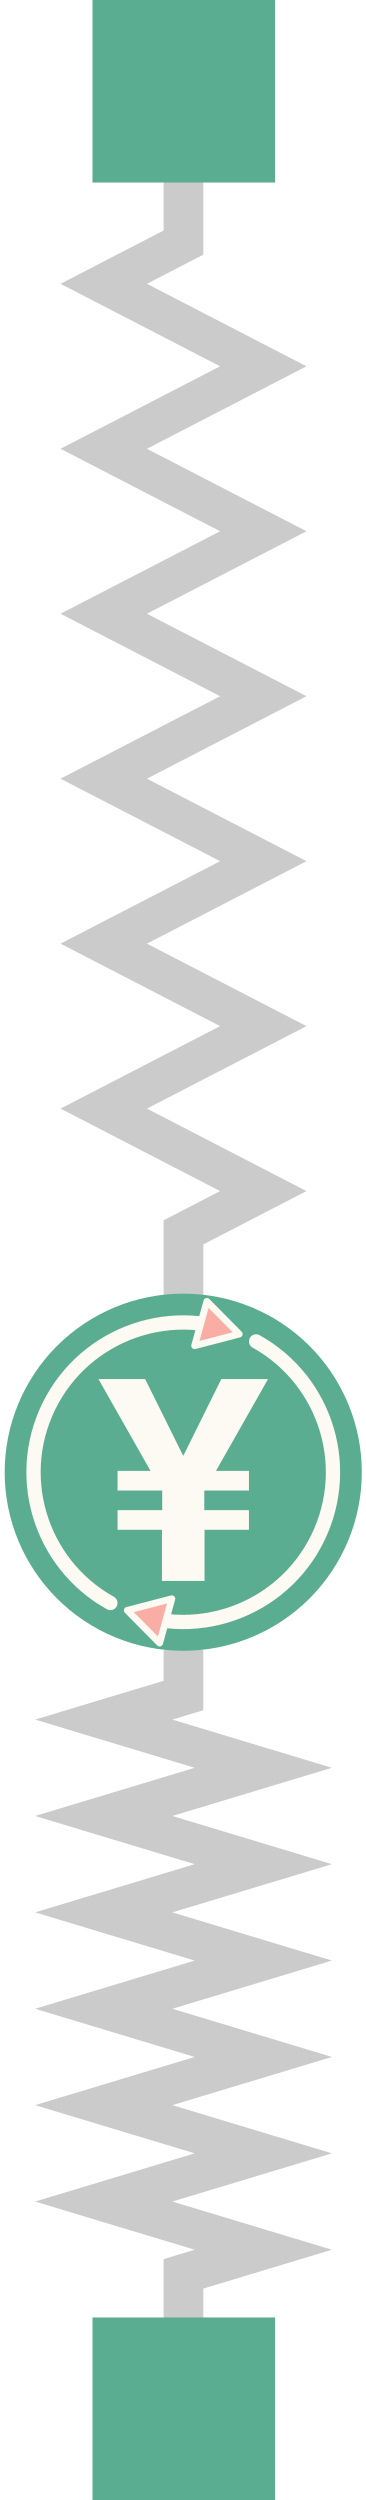
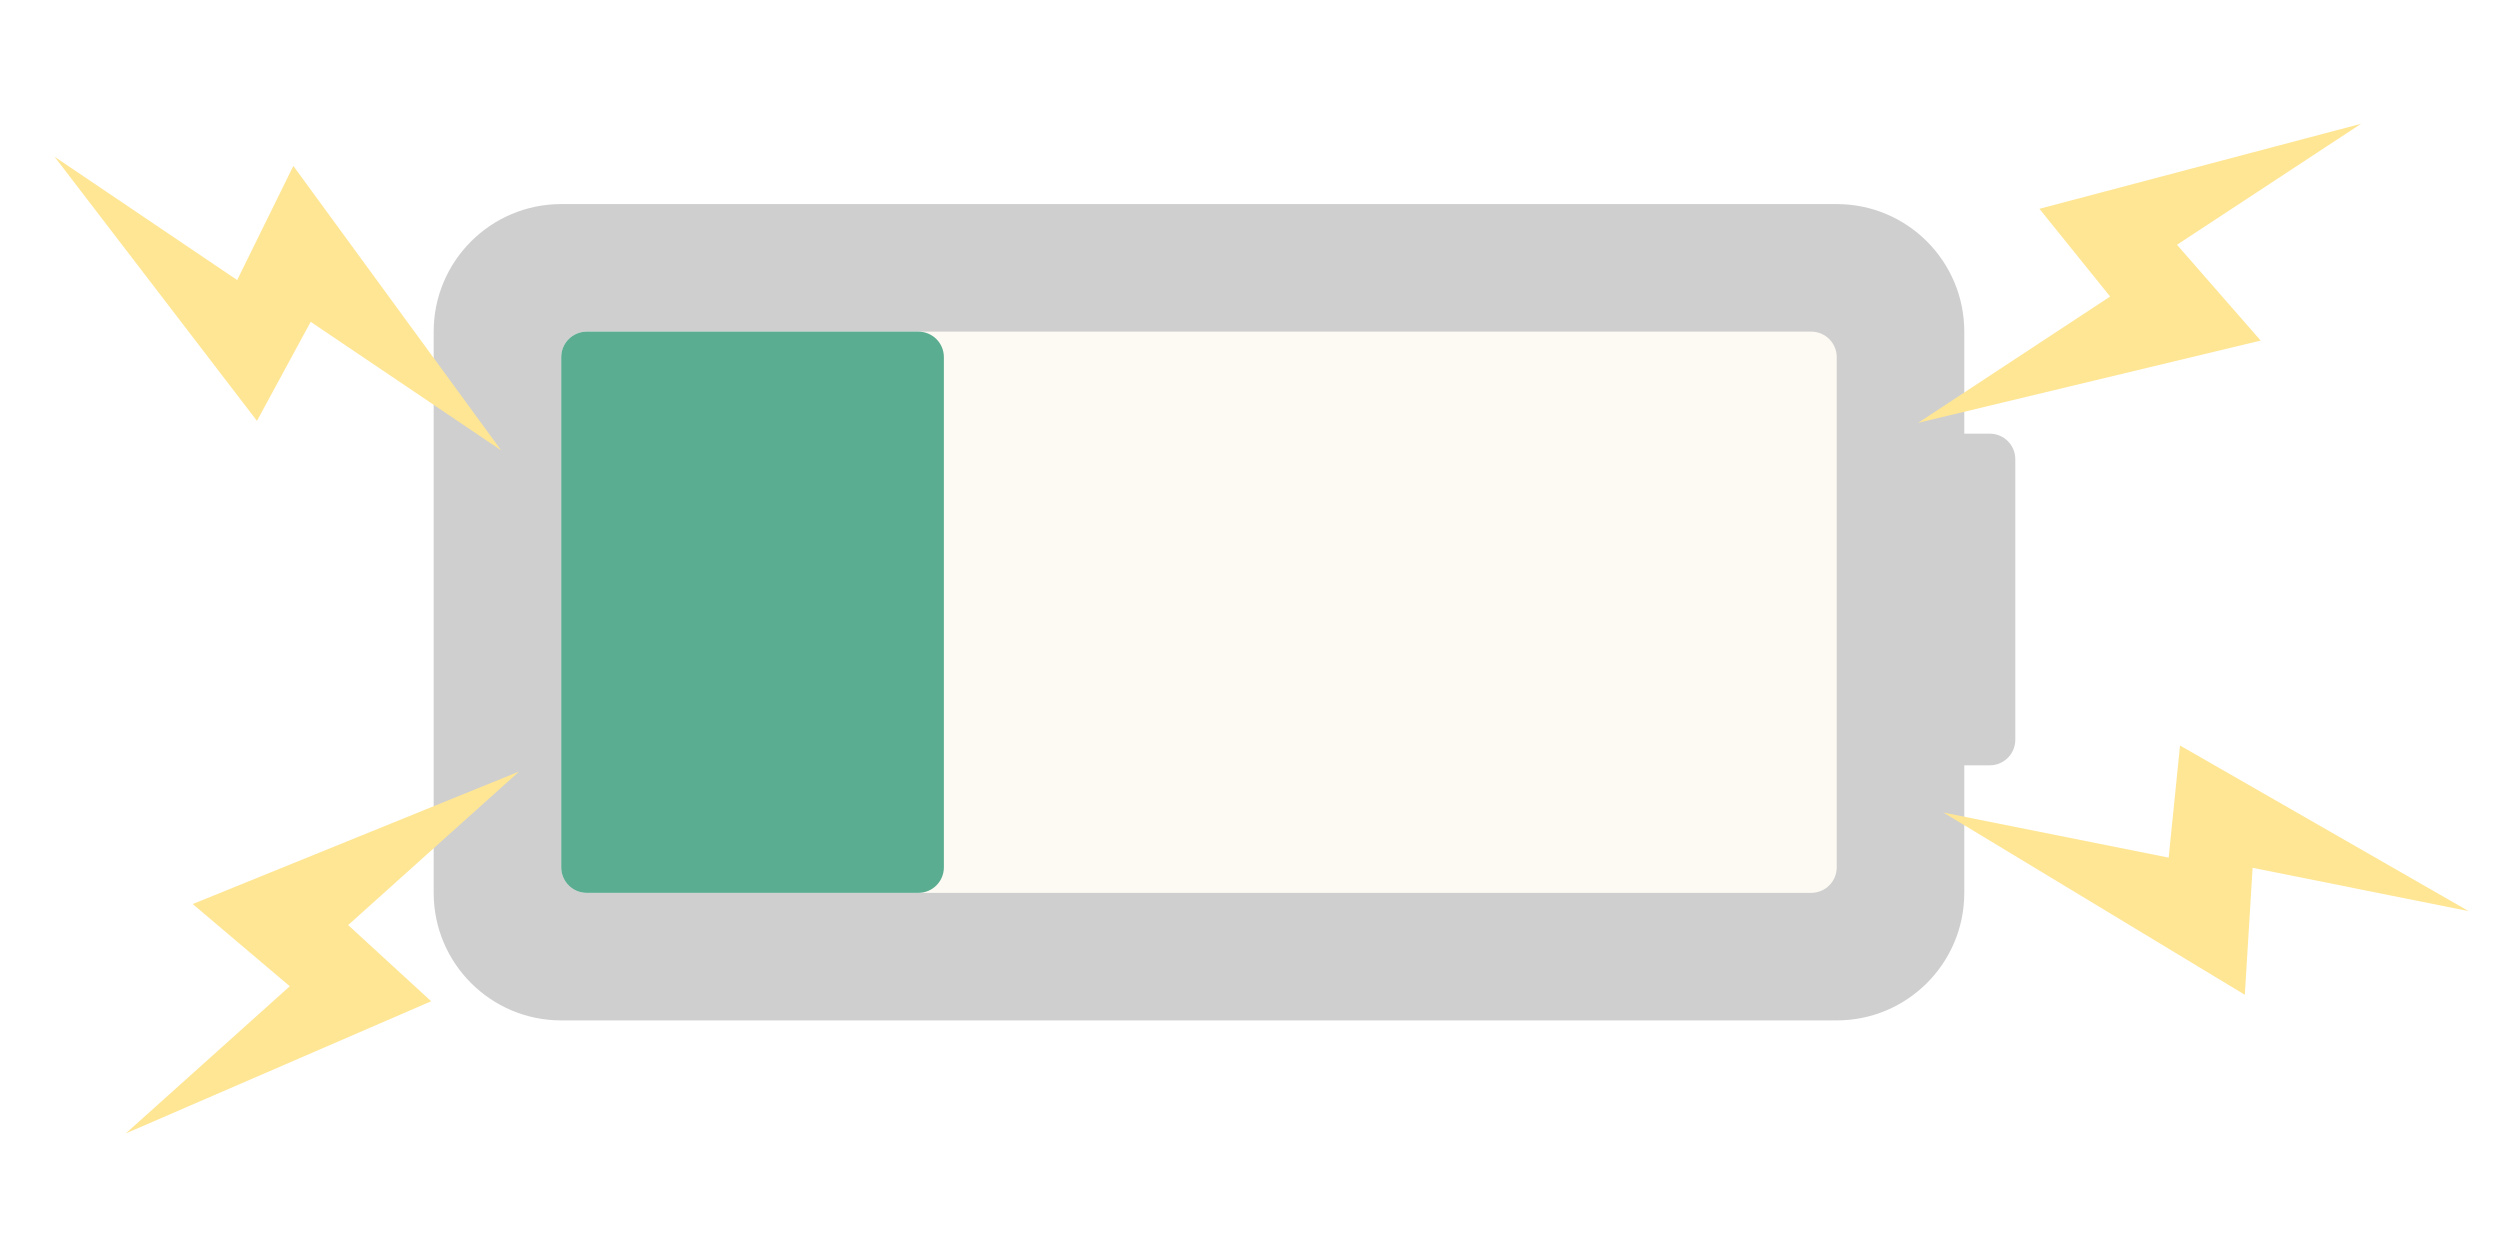
- <svg xmlns="http://www.w3.org/2000/svg" width="46" height="315" viewBox="0 0 46 315" fill="none">
-   <path d="M23.119 25.03V30.565L13.068 35.761L33.171 46.153L13.068 56.546L33.171 66.938L13.068 77.33L33.171 87.723L13.068 98.115L33.171 108.507L13.068 118.9L33.171 129.292L13.068 139.684L33.171 150.077L23.119 155.273V160.808" stroke="#CBCBCB" stroke-width="5" stroke-linecap="square" />
-   <path d="M23.119 210.398V213.632L13.068 216.668L33.171 222.741L13.068 228.813L33.171 234.886L13.068 240.958L33.171 247.031L13.068 253.103L33.171 259.176L13.068 265.248L33.171 271.321L13.068 277.393L33.171 283.466L23.119 286.502V289.736" stroke="#CBCBCB" stroke-width="5" stroke-linecap="square" />
-   <path d="M45.589 185.5C45.589 191.467 43.218 197.19 38.999 201.41C34.779 205.629 29.056 208 23.089 208C17.122 208 11.399 205.629 7.179 201.41C2.959 197.19 0.589 191.467 0.589 185.5C0.589 179.533 2.959 173.81 7.179 169.59C11.399 165.371 17.122 163 23.089 163C29.056 163 34.779 165.371 38.999 169.59C43.218 173.81 45.589 179.533 45.589 185.5Z" fill="#5BAD92" />
-   <path d="M32.022 168.154C31.792 168.219 31.598 168.373 31.482 168.582C31.366 168.79 31.338 169.037 31.404 169.266C31.469 169.496 31.623 169.69 31.832 169.806C32.363 170.1 32.873 170.419 33.363 170.76C33.853 171.101 34.322 171.463 34.77 171.846C35.217 172.229 35.643 172.631 36.047 173.052C36.451 173.473 36.832 173.911 37.191 174.366C37.549 174.821 37.885 175.293 38.196 175.778C38.508 176.263 38.795 176.763 39.059 177.274C39.322 177.786 39.56 178.31 39.773 178.844C39.986 179.378 40.174 179.922 40.335 180.474C40.496 181.026 40.631 181.587 40.739 182.153C40.847 182.72 40.928 183.292 40.981 183.869C41.034 184.446 41.059 185.027 41.056 185.61C41.053 186.194 41.021 186.779 40.96 187.365C40.898 187.95 40.808 188.536 40.687 189.12C40.566 189.705 40.415 190.287 40.233 190.867C40.051 191.446 39.838 192.022 39.593 192.592C39.348 193.162 39.077 193.713 38.782 194.244C38.487 194.775 38.168 195.285 37.828 195.775C37.487 196.265 37.125 196.734 36.742 197.181C36.742 197.181 36.742 197.182 36.742 197.182C36.359 197.629 35.957 198.055 35.536 198.459C35.115 198.863 34.676 199.244 34.221 199.603C33.766 199.961 33.295 200.297 32.81 200.608C32.325 200.92 31.825 201.208 31.314 201.471C30.802 201.734 30.278 201.973 29.744 202.186C29.21 202.399 28.666 202.586 28.114 202.748C27.562 202.909 27.002 203.044 26.435 203.152C25.869 203.26 25.296 203.341 24.719 203.394C24.142 203.447 23.562 203.472 22.978 203.469C22.395 203.466 21.81 203.434 21.224 203.372C20.639 203.311 20.053 203.22 19.469 203.1C18.884 202.979 18.302 202.828 17.723 202.646C17.61 202.61 17.491 202.597 17.373 202.608C17.256 202.618 17.141 202.652 17.036 202.706C16.932 202.761 16.839 202.836 16.763 202.926C16.687 203.017 16.63 203.122 16.594 203.234C16.559 203.347 16.546 203.466 16.556 203.583C16.567 203.701 16.6 203.816 16.655 203.92C16.709 204.025 16.784 204.118 16.875 204.194C16.965 204.27 17.07 204.327 17.183 204.363C17.82 204.563 18.461 204.729 19.104 204.862C19.747 204.995 20.392 205.095 21.037 205.163C21.682 205.23 22.326 205.265 22.968 205.269C23.61 205.273 24.25 205.245 24.884 205.186C25.519 205.128 26.149 205.039 26.772 204.92C27.395 204.801 28.012 204.653 28.619 204.475C29.226 204.298 29.824 204.092 30.411 203.857C30.998 203.623 31.574 203.361 32.137 203.072C32.7 202.782 33.249 202.466 33.783 202.123C34.316 201.78 34.835 201.411 35.335 201.017C35.836 200.622 36.319 200.202 36.782 199.758C37.245 199.313 37.689 198.844 38.11 198.351C38.531 197.858 38.931 197.342 39.306 196.803C39.681 196.264 40.031 195.702 40.355 195.118C40.68 194.534 40.977 193.929 41.246 193.302C41.515 192.676 41.75 192.043 41.95 191.406C42.15 190.77 42.316 190.128 42.45 189.485C42.583 188.842 42.682 188.197 42.75 187.552C42.75 187.552 42.75 187.552 42.75 187.552C42.817 186.907 42.852 186.262 42.856 185.62C42.86 184.978 42.832 184.339 42.774 183.704C42.715 183.069 42.626 182.439 42.507 181.816C42.389 181.193 42.24 180.577 42.063 179.97C41.886 179.362 41.679 178.764 41.445 178.177C41.211 177.59 40.949 177.014 40.66 176.451C40.37 175.889 40.054 175.339 39.711 174.805C39.368 174.272 38.999 173.753 38.605 173.253C38.21 172.752 37.79 172.269 37.346 171.806C36.901 171.342 36.432 170.899 35.939 170.478C35.447 170.056 34.93 169.657 34.391 169.282C33.852 168.907 33.29 168.556 32.706 168.232C32.498 168.116 32.251 168.088 32.022 168.154V168.154Z" fill="#FCFAF2" />
-   <path d="M23.21 165.731C22.568 165.728 21.928 165.756 21.294 165.814C20.659 165.872 20.029 165.961 19.406 166.08C18.782 166.199 18.166 166.348 17.559 166.525C16.952 166.702 16.354 166.909 15.767 167.143C15.179 167.377 14.604 167.639 14.041 167.928C13.478 168.218 12.929 168.534 12.395 168.877C11.861 169.22 11.343 169.589 10.843 169.983C10.342 170.378 9.859 170.798 9.396 171.243C8.932 171.687 8.489 172.156 8.068 172.649C7.646 173.142 7.247 173.658 6.872 174.197C6.497 174.737 6.147 175.299 5.822 175.883C5.498 176.466 5.201 177.072 4.931 177.698C4.662 178.324 4.428 178.957 4.228 179.594C4.028 180.231 3.861 180.872 3.728 181.515C3.595 182.158 3.496 182.803 3.428 183.448C3.361 184.093 3.325 184.738 3.322 185.38C3.318 186.022 3.346 186.661 3.404 187.296C3.463 187.931 3.552 188.561 3.671 189.184C3.789 189.807 3.938 190.424 4.115 191.031C4.292 191.638 4.499 192.236 4.733 192.823C4.967 193.41 5.229 193.986 5.518 194.549C5.808 195.112 6.124 195.661 6.467 196.195C6.81 196.729 7.179 197.247 7.573 197.748C7.968 198.248 8.388 198.731 8.832 199.195C9.277 199.658 9.746 200.101 10.239 200.522C10.731 200.944 11.248 201.343 11.787 201.718C12.326 202.093 12.888 202.444 13.472 202.768C13.68 202.884 13.927 202.912 14.156 202.847C14.386 202.781 14.58 202.627 14.695 202.418C14.811 202.21 14.84 201.964 14.774 201.734C14.709 201.505 14.555 201.311 14.346 201.195C13.815 200.9 13.305 200.581 12.815 200.24C12.325 199.9 11.856 199.537 11.408 199.155C10.961 198.772 10.535 198.369 10.131 197.948C9.727 197.528 9.346 197.089 8.987 196.634C8.629 196.179 8.293 195.707 7.982 195.222C7.67 194.737 7.382 194.237 7.119 193.726C6.856 193.214 6.618 192.69 6.405 192.157C6.192 191.623 6.004 191.078 5.843 190.526C5.682 189.974 5.547 189.414 5.439 188.847C5.331 188.281 5.25 187.708 5.197 187.131C5.144 186.554 5.118 185.973 5.122 185.39C5.125 184.807 5.157 184.221 5.218 183.636C5.279 183.05 5.37 182.464 5.491 181.88C5.612 181.296 5.763 180.713 5.945 180.134C6.127 179.554 6.34 178.979 6.585 178.408C6.83 177.838 7.101 177.287 7.396 176.756C7.691 176.226 8.009 175.715 8.35 175.225C8.691 174.735 9.053 174.266 9.436 173.819C9.819 173.371 10.221 172.945 10.642 172.541C11.063 172.137 11.502 171.756 11.957 171.397C12.412 171.039 12.883 170.703 13.368 170.392C13.853 170.08 14.353 169.792 14.864 169.529C15.376 169.266 15.9 169.028 16.433 168.815C16.967 168.602 17.512 168.414 18.064 168.253C18.616 168.091 19.176 167.956 19.743 167.848C20.309 167.74 20.882 167.66 21.459 167.606C22.035 167.553 22.616 167.528 23.2 167.531C23.783 167.535 24.368 167.566 24.954 167.628C25.539 167.689 26.125 167.78 26.709 167.901C27.294 168.021 27.876 168.172 28.455 168.355C28.568 168.39 28.687 168.403 28.804 168.393C28.922 168.382 29.037 168.349 29.142 168.294C29.246 168.239 29.339 168.165 29.415 168.074C29.491 167.983 29.548 167.879 29.584 167.766C29.619 167.653 29.632 167.535 29.622 167.417C29.611 167.299 29.578 167.185 29.523 167.08C29.469 166.975 29.394 166.882 29.303 166.806C29.213 166.73 29.108 166.673 28.995 166.637C28.358 166.437 27.717 166.271 27.074 166.138C26.431 166.005 25.786 165.905 25.141 165.838C24.496 165.77 23.852 165.735 23.21 165.731Z" fill="#FCFAF2" />
-   <path d="M30.144 168.096L24.525 169.559L26.064 163.973L30.144 168.096Z" fill="#F9AEA5" />
-   <path d="M26.104 163.546C26.003 163.537 25.902 163.563 25.819 163.62C25.736 163.678 25.676 163.762 25.649 163.859L24.111 169.445C24.091 169.518 24.091 169.595 24.11 169.667C24.129 169.74 24.167 169.807 24.22 169.86C24.273 169.914 24.339 169.952 24.412 169.972C24.484 169.992 24.561 169.993 24.634 169.974L30.252 168.511C30.325 168.492 30.392 168.454 30.445 168.401C30.499 168.349 30.538 168.283 30.558 168.21C30.578 168.138 30.578 168.061 30.559 167.988C30.54 167.915 30.502 167.849 30.449 167.795L26.369 163.672C26.298 163.6 26.204 163.556 26.104 163.546ZM26.281 164.802L29.315 167.869L25.137 168.957L26.281 164.802Z" fill="#FCFAF2" />
-   <path d="M16.034 202.904L21.653 201.441L20.114 207.027L16.034 202.904Z" fill="#F9AEA5" />
-   <path d="M21.723 201.018C21.663 201.009 21.602 201.011 21.544 201.026L15.926 202.489C15.853 202.508 15.786 202.546 15.732 202.599C15.679 202.652 15.64 202.718 15.62 202.79C15.6 202.863 15.6 202.939 15.619 203.012C15.638 203.085 15.676 203.151 15.729 203.205L19.809 207.328C19.862 207.382 19.928 207.42 20.001 207.44C20.073 207.46 20.15 207.461 20.223 207.442C20.296 207.423 20.362 207.385 20.416 207.332C20.47 207.279 20.509 207.213 20.529 207.141L22.067 201.555C22.083 201.497 22.086 201.436 22.077 201.377C22.068 201.317 22.047 201.261 22.014 201.21C21.982 201.16 21.939 201.116 21.889 201.083C21.838 201.05 21.782 201.028 21.723 201.018ZM21.041 202.043L19.897 206.198L16.863 203.131L21.041 202.043Z" fill="#FCFAF2" />
-   <path d="M23.089 199.196H25.772V192.753H31.366V190.28H25.74V187.807H31.366V185.333H27.211L33.774 173.759H27.89L23.089 183.442L23.089 199.196ZM23.089 199.196H20.405V192.753H14.812V190.28H20.438V187.807H14.812V185.333H18.967L12.403 173.759H18.288L23.089 183.442" fill="#FCFAF2" />
-   <path d="M34.652 0H11.652V23H34.652V0Z" fill="#5BAD92" />
-   <path d="M34.652 292H11.652V315H34.652V292Z" fill="#5BAD92" />
+ <svg xmlns="http://www.w3.org/2000/svg" width="98" height="49" viewBox="0 0 98 49" fill="none">
+   <rect x="17" y="8" width="60" height="32" rx="5" fill="#CFCFCF" />
+   <rect x="69" y="17" width="10" height="13" rx="1" fill="#CFCFCF" />
+   <rect x="22" y="13" width="50" height="22" rx="1" fill="#FCFAF2" />
+   <rect x="22" y="13" width="15" height="22" rx="1" fill="#5BAD92" />
+   <path d="M87.997 38.995L88.302 34.018L96.771 35.716L85.457 29.224L85.012 33.619L76.178 31.851L87.997 38.995Z" fill="#FFE694" />
+   <path d="M88.618 13.35L85.338 9.595L92.556 4.851L79.945 8.185L82.717 11.624L75.191 16.575L88.618 13.35Z" fill="#FFE694" />
+   <path d="M7.554 35.438L11.359 38.661L4.931 44.43L16.902 39.249L13.648 36.263L20.35 30.243L7.554 35.438Z" fill="#FFE694" />
+   <path d="M11.499 6.505L9.297 10.978L2.139 6.144L10.073 16.498L12.179 12.616L19.647 17.655L11.499 6.505Z" fill="#FFE694" />
</svg>
